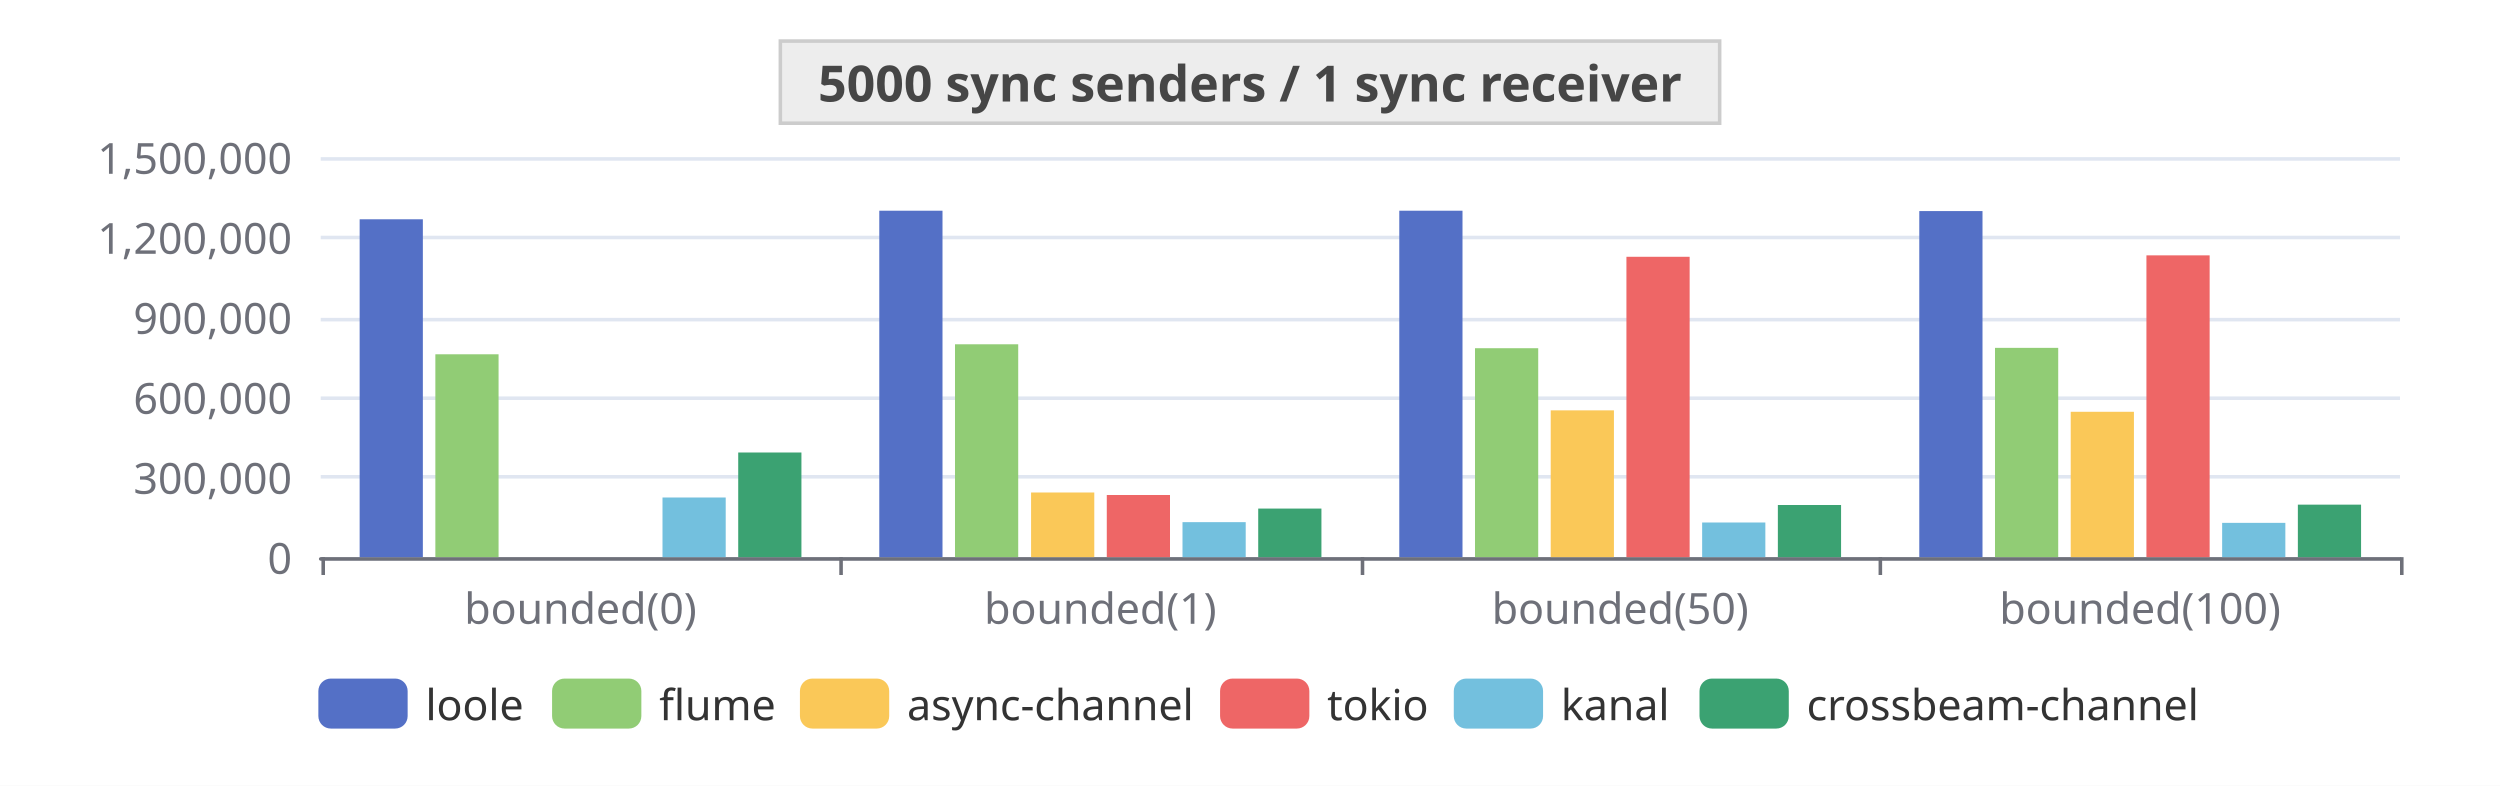
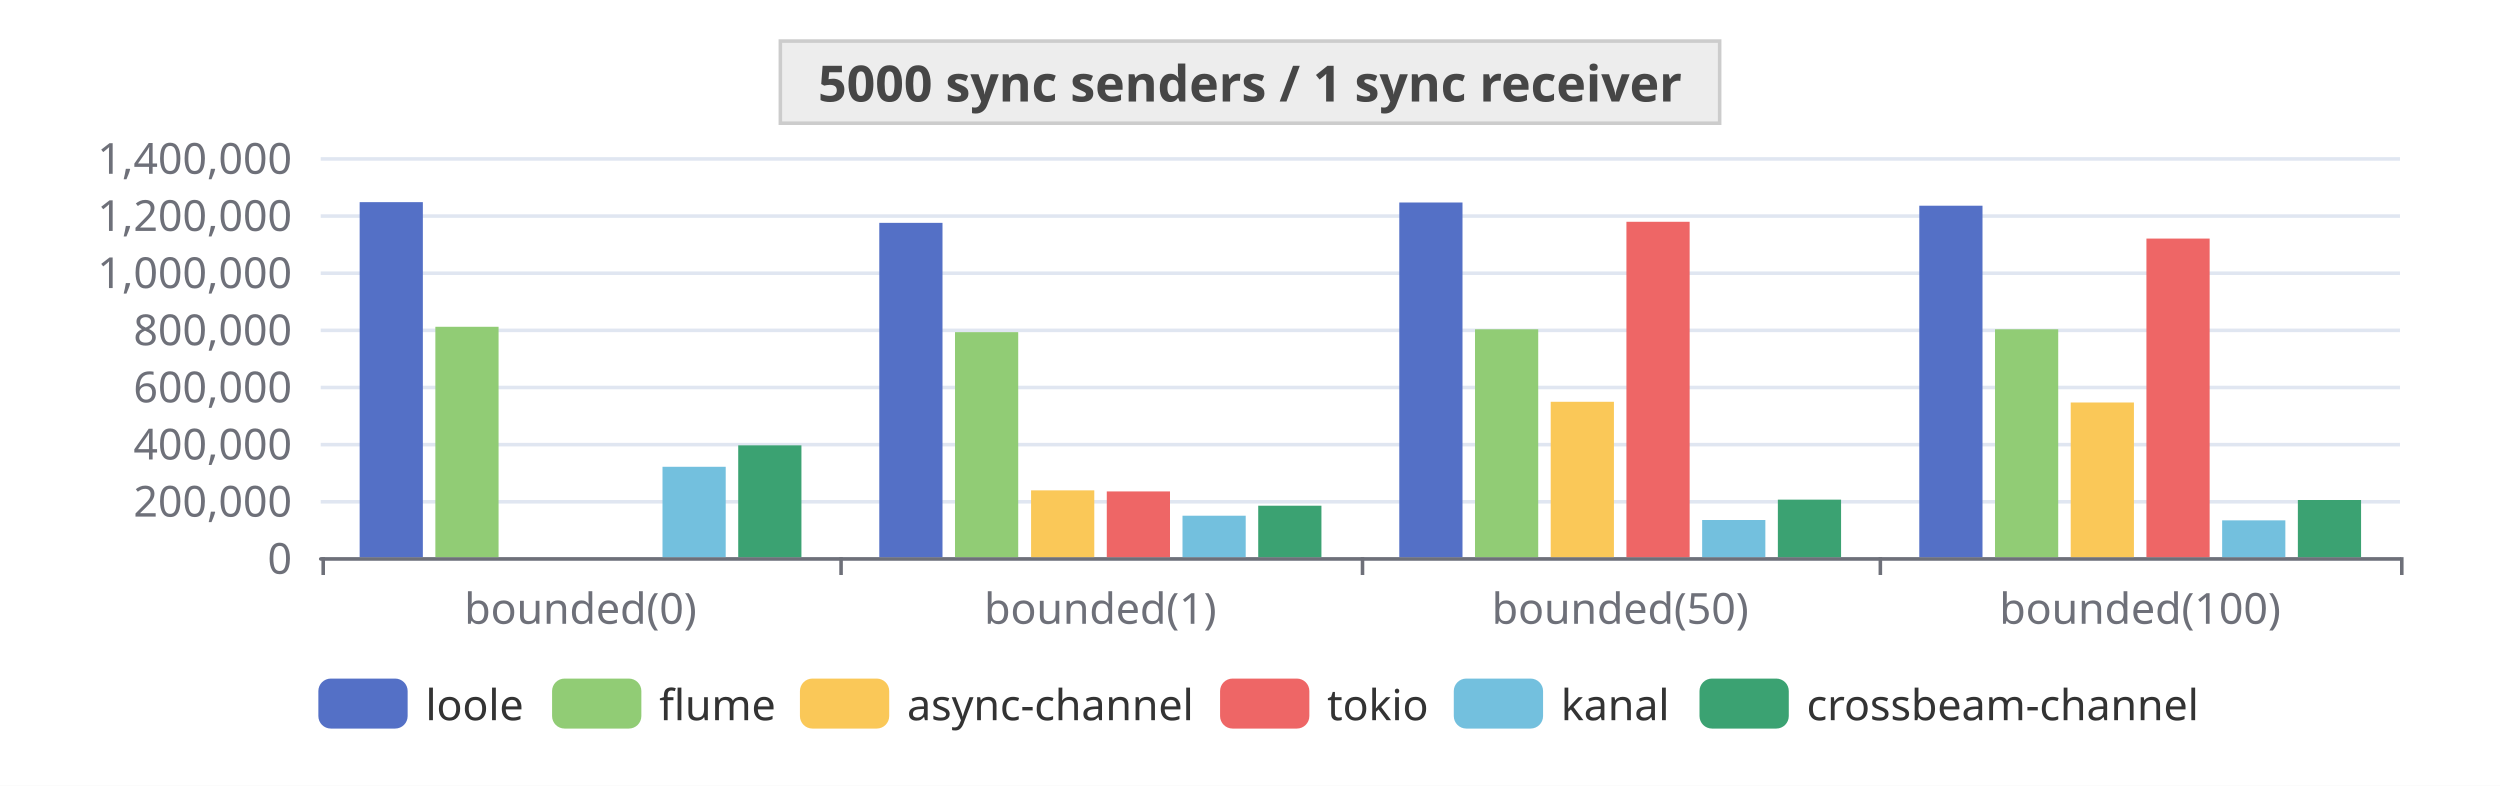
<svg xmlns="http://www.w3.org/2000/svg" width="700" height="220" version="1.1" baseProfile="full" viewBox="0 0 700 220">
  <rect width="700" height="220" x="0" y="0" id="0" fill="white" />
  <path d="M89.8 156.5L672 156.5" fill="none" stroke="#E0E6F1" />
-   <path d="M89.8 133.5L672 133.5" fill="none" stroke="#E0E6F1" />
-   <path d="M89.8 111.5L672 111.5" fill="none" stroke="#E0E6F1" />
-   <path d="M89.8 89.5L672 89.5" fill="none" stroke="#E0E6F1" />
-   <path d="M89.8 66.5L672 66.5" fill="none" stroke="#E0E6F1" />
+   <path d="M89.8 140.5L672 140.5" fill="none" stroke="#E0E6F1" />
+   <path d="M89.8 124.5L672 124.5" fill="none" stroke="#E0E6F1" />
+   <path d="M89.8 108.5L672 108.5" fill="none" stroke="#E0E6F1" />
+   <path d="M89.8 92.5L672 92.5" fill="none" stroke="#E0E6F1" />
+   <path d="M89.8 76.5L672 76.5" fill="none" stroke="#E0E6F1" />
+   <path d="M89.8 60.5L672 60.5" fill="none" stroke="#E0E6F1" />
  <path d="M89.8 44.5L672 44.5" fill="none" stroke="#E0E6F1" />
  <path d="M89.8 156.5L672 156.5" fill="none" stroke="#6E7079" stroke-linecap="round" />
  <path d="M90.5 156L90.5 161" fill="none" stroke="#6E7079" />
  <path d="M235.5 156L235.5 161" fill="none" stroke="#6E7079" />
  <path d="M381.5 156L381.5 161" fill="none" stroke="#6E7079" />
  <path d="M526.5 156L526.5 161" fill="none" stroke="#6E7079" />
  <path d="M672.5 156L672.5 161" fill="none" stroke="#6E7079" />
  <text dominant-baseline="central" text-anchor="end" style="font-size:12px;font-family:sans-serif;" transform="translate(81.76 156)" fill="#6E7079">0</text>
-   <text dominant-baseline="central" text-anchor="end" style="font-size:12px;font-family:sans-serif;" transform="translate(81.76 133.6)" fill="#6E7079">300,000</text>
-   <text dominant-baseline="central" text-anchor="end" style="font-size:12px;font-family:sans-serif;" transform="translate(81.76 111.2)" fill="#6E7079">600,000</text>
-   <text dominant-baseline="central" text-anchor="end" style="font-size:12px;font-family:sans-serif;" transform="translate(81.76 88.8)" fill="#6E7079">900,000</text>
-   <text dominant-baseline="central" text-anchor="end" style="font-size:12px;font-family:sans-serif;" transform="translate(81.76 66.4)" fill="#6E7079">1,200,000</text>
-   <text dominant-baseline="central" text-anchor="end" style="font-size:12px;font-family:sans-serif;" transform="translate(81.76 44)" fill="#6E7079">1,500,000</text>
+   <text dominant-baseline="central" text-anchor="end" style="font-size:12px;font-family:sans-serif;" transform="translate(81.76 140)" fill="#6E7079">200,000</text>
+   <text dominant-baseline="central" text-anchor="end" style="font-size:12px;font-family:sans-serif;" transform="translate(81.76 124)" fill="#6E7079">400,000</text>
+   <text dominant-baseline="central" text-anchor="end" style="font-size:12px;font-family:sans-serif;" transform="translate(81.76 108)" fill="#6E7079">600,000</text>
+   <text dominant-baseline="central" text-anchor="end" style="font-size:12px;font-family:sans-serif;" transform="translate(81.76 92)" fill="#6E7079">800,000</text>
+   <text dominant-baseline="central" text-anchor="end" style="font-size:12px;font-family:sans-serif;" transform="translate(81.76 76)" fill="#6E7079">1,000,000</text>
+   <text dominant-baseline="central" text-anchor="end" style="font-size:12px;font-family:sans-serif;" transform="translate(81.76 60)" fill="#6E7079">1,200,000</text>
+   <text dominant-baseline="central" text-anchor="end" style="font-size:12px;font-family:sans-serif;" transform="translate(81.76 44)" fill="#6E7079">1,400,000</text>
  <text dominant-baseline="central" text-anchor="middle" style="font-size:12px;font-family:sans-serif;" y="6" transform="translate(162.54 164)" fill="#6E7079">bounded(0)</text>
  <text dominant-baseline="central" text-anchor="middle" style="font-size:12px;font-family:sans-serif;" y="6" transform="translate(308.1 164)" fill="#6E7079">bounded(1)</text>
  <text dominant-baseline="central" text-anchor="middle" style="font-size:12px;font-family:sans-serif;" y="6" transform="translate(453.66 164)" fill="#6E7079">bounded(50)</text>
  <text dominant-baseline="central" text-anchor="middle" style="font-size:12px;font-family:sans-serif;" y="6" transform="translate(599.22 164)" fill="#6E7079">bounded(100)</text>
-   <path d="M100.7 156l17.7 0l0 -94.6l-17.7 0Z" fill="#5470c6" />
-   <path d="M246.2 156l17.7 0l0 -97l-17.7 0Z" fill="#5470c6" />
-   <path d="M391.8 156l17.7 0l0 -97l-17.7 0Z" fill="#5470c6" />
-   <path d="M537.4 156l17.7 0l0 -96.9l-17.7 0Z" fill="#5470c6" />
-   <path d="M121.9 156l17.7 0l0 -56.8l-17.7 0Z" fill="#91cc75" />
-   <path d="M267.4 156l17.7 0l0 -59.6l-17.7 0Z" fill="#91cc75" />
-   <path d="M413 156l17.7 0l0 -58.5l-17.7 0Z" fill="#91cc75" />
-   <path d="M558.6 156l17.7 0l0 -58.6l-17.7 0Z" fill="#91cc75" />
+   <path d="M100.7 156l17.7 0l0 -99.4l-17.7 0Z" fill="#5470c6" />
+   <path d="M246.2 156l17.7 0l0 -93.6l-17.7 0Z" fill="#5470c6" />
+   <path d="M391.8 156l17.7 0l0 -99.3l-17.7 0Z" fill="#5470c6" />
+   <path d="M537.4 156l17.7 0l0 -98.4l-17.7 0Z" fill="#5470c6" />
+   <path d="M121.9 156l17.7 0l0 -64.5l-17.7 0Z" fill="#91cc75" />
+   <path d="M267.4 156l17.7 0l0 -63l-17.7 0Z" fill="#91cc75" />
+   <path d="M413 156l17.7 0l0 -63.8l-17.7 0Z" fill="#91cc75" />
+   <path d="M558.6 156l17.7 0l0 -63.8l-17.7 0Z" fill="#91cc75" />
  <path d="M143.1 156l17.7 0l0 0l-17.7 0Z" fill="#fac858" />
-   <path d="M288.7 156l17.7 0l0 -18.1l-17.7 0Z" fill="#fac858" />
-   <path d="M434.2 156l17.7 0l0 -41.1l-17.7 0Z" fill="#fac858" />
-   <path d="M579.8 156l17.7 0l0 -40.7l-17.7 0Z" fill="#fac858" />
+   <path d="M288.7 156l17.7 0l0 -18.7l-17.7 0Z" fill="#fac858" />
+   <path d="M434.2 156l17.7 0l0 -43.5l-17.7 0Z" fill="#fac858" />
+   <path d="M579.8 156l17.7 0l0 -43.3l-17.7 0Z" fill="#fac858" />
  <path d="M164.3 156l17.7 0l0 0l-17.7 0Z" fill="#ee6666" />
-   <path d="M309.9 156l17.7 0l0 -17.4l-17.7 0Z" fill="#ee6666" />
-   <path d="M455.4 156l17.7 0l0 -84.1l-17.7 0Z" fill="#ee6666" />
-   <path d="M601 156l17.7 0l0 -84.5l-17.7 0Z" fill="#ee6666" />
-   <path d="M185.5 156l17.7 0l0 -16.7l-17.7 0Z" fill="#73c0de" />
-   <path d="M331.1 156l17.7 0l0 -9.8l-17.7 0Z" fill="#73c0de" />
-   <path d="M476.6 156l17.7 0l0 -9.7l-17.7 0Z" fill="#73c0de" />
-   <path d="M622.2 156l17.7 0l0 -9.6l-17.7 0Z" fill="#73c0de" />
-   <path d="M206.7 156l17.7 0l0 -29.3l-17.7 0Z" fill="#3ba272" />
-   <path d="M352.3 156l17.7 0l0 -13.6l-17.7 0Z" fill="#3ba272" />
-   <path d="M497.8 156l17.7 0l0 -14.6l-17.7 0Z" fill="#3ba272" />
-   <path d="M643.4 156l17.7 0l0 -14.7l-17.7 0Z" fill="#3ba272" />
+   <path d="M309.9 156l17.7 0l0 -18.4l-17.7 0Z" fill="#ee6666" />
+   <path d="M455.4 156l17.7 0l0 -93.9l-17.7 0Z" fill="#ee6666" />
+   <path d="M601 156l17.7 0l0 -89.2l-17.7 0Z" fill="#ee6666" />
+   <path d="M185.5 156l17.7 0l0 -25.3l-17.7 0Z" fill="#73c0de" />
+   <path d="M331.1 156l17.7 0l0 -11.6l-17.7 0Z" fill="#73c0de" />
+   <path d="M476.6 156l17.7 0l0 -10.4l-17.7 0Z" fill="#73c0de" />
+   <path d="M622.2 156l17.7 0l0 -10.3l-17.7 0Z" fill="#73c0de" />
+   <path d="M206.7 156l17.7 0l0 -31.3l-17.7 0Z" fill="#3ba272" />
+   <path d="M352.3 156l17.7 0l0 -14.4l-17.7 0Z" fill="#3ba272" />
+   <path d="M497.8 156l17.7 0l0 -16.1l-17.7 0Z" fill="#3ba272" />
+   <path d="M643.4 156l17.7 0l0 -16l-17.7 0Z" fill="#3ba272" />
  <path d="M-5 -5l531.7 0l0 24l-531.7 0Z" transform="translate(89.14 190)" fill="rgb(0,0,0)" fill-opacity="0" stroke="#ccc" stroke-width="0" />
  <path d="M3.5 0L21.5 0A3.5 3.5 0 0 1 25 3.5L25 10.5A3.5 3.5 0 0 1 21.5 14L3.5 14A3.5 3.5 0 0 1 0 10.5L0 3.5A3.5 3.5 0 0 1 3.5 0" transform="translate(89.14 190)" fill="#5470c6" />
  <text dominant-baseline="central" text-anchor="start" style="font-size:12px;font-family:sans-serif;" x="30" y="7" transform="translate(89.14 190)" fill="#333">loole</text>
  <path d="M3.5 0L21.5 0A3.5 3.5 0 0 1 25 3.5L25 10.5A3.5 3.5 0 0 1 21.5 14L3.5 14A3.5 3.5 0 0 1 0 10.5L0 3.5A3.5 3.5 0 0 1 3.5 0" transform="translate(154.58 190)" fill="#91cc75" />
  <text dominant-baseline="central" text-anchor="start" style="font-size:12px;font-family:sans-serif;" x="30" y="7" transform="translate(154.58 190)" fill="#333">flume</text>
  <path d="M3.5 0L21.5 0A3.5 3.5 0 0 1 25 3.5L25 10.5A3.5 3.5 0 0 1 21.5 14L3.5 14A3.5 3.5 0 0 1 0 10.5L0 3.5A3.5 3.5 0 0 1 3.5 0" transform="translate(223.98 190)" fill="#fac858" />
  <text dominant-baseline="central" text-anchor="start" style="font-size:12px;font-family:sans-serif;" x="30" y="7" transform="translate(223.98 190)" fill="#333">async-channel</text>
  <path d="M3.5 0L21.5 0A3.5 3.5 0 0 1 25 3.5L25 10.5A3.5 3.5 0 0 1 21.5 14L3.5 14A3.5 3.5 0 0 1 0 10.5L0 3.5A3.5 3.5 0 0 1 3.5 0" transform="translate(341.62 190)" fill="#ee6666" />
  <text dominant-baseline="central" text-anchor="start" style="font-size:12px;font-family:sans-serif;" x="30" y="7" transform="translate(341.62 190)" fill="#333">tokio</text>
  <path d="M3.5 0L21.5 0A3.5 3.5 0 0 1 25 3.5L25 10.5A3.5 3.5 0 0 1 21.5 14L3.5 14A3.5 3.5 0 0 1 0 10.5L0 3.5A3.5 3.5 0 0 1 3.5 0" transform="translate(407.06 190)" fill="#73c0de" />
  <text dominant-baseline="central" text-anchor="start" style="font-size:12px;font-family:sans-serif;" x="30" y="7" transform="translate(407.06 190)" fill="#333">kanal</text>
  <path d="M3.5 0L21.5 0A3.5 3.5 0 0 1 25 3.5L25 10.5A3.5 3.5 0 0 1 21.5 14L3.5 14A3.5 3.5 0 0 1 0 10.5L0 3.5A3.5 3.5 0 0 1 3.5 0" transform="translate(475.86 190)" fill="#3ba272" />
  <text dominant-baseline="central" text-anchor="start" style="font-size:12px;font-family:sans-serif;" x="30" y="7" transform="translate(475.86 190)" fill="#333">crossbeam-channel</text>
  <path d="M-131.5 -4.5l263 0l0 23l-263 0Z" transform="translate(350 16)" fill="#ddd8" stroke="#ccc" />
  <text dominant-baseline="central" text-anchor="middle" style="font-size:14px;font-family:sans-serif;font-weight:bold;" xml:space="preserve" y="7" transform="translate(350 16)" fill="#464646">5000 sync senders / 1 sync receiver</text>
</svg>
